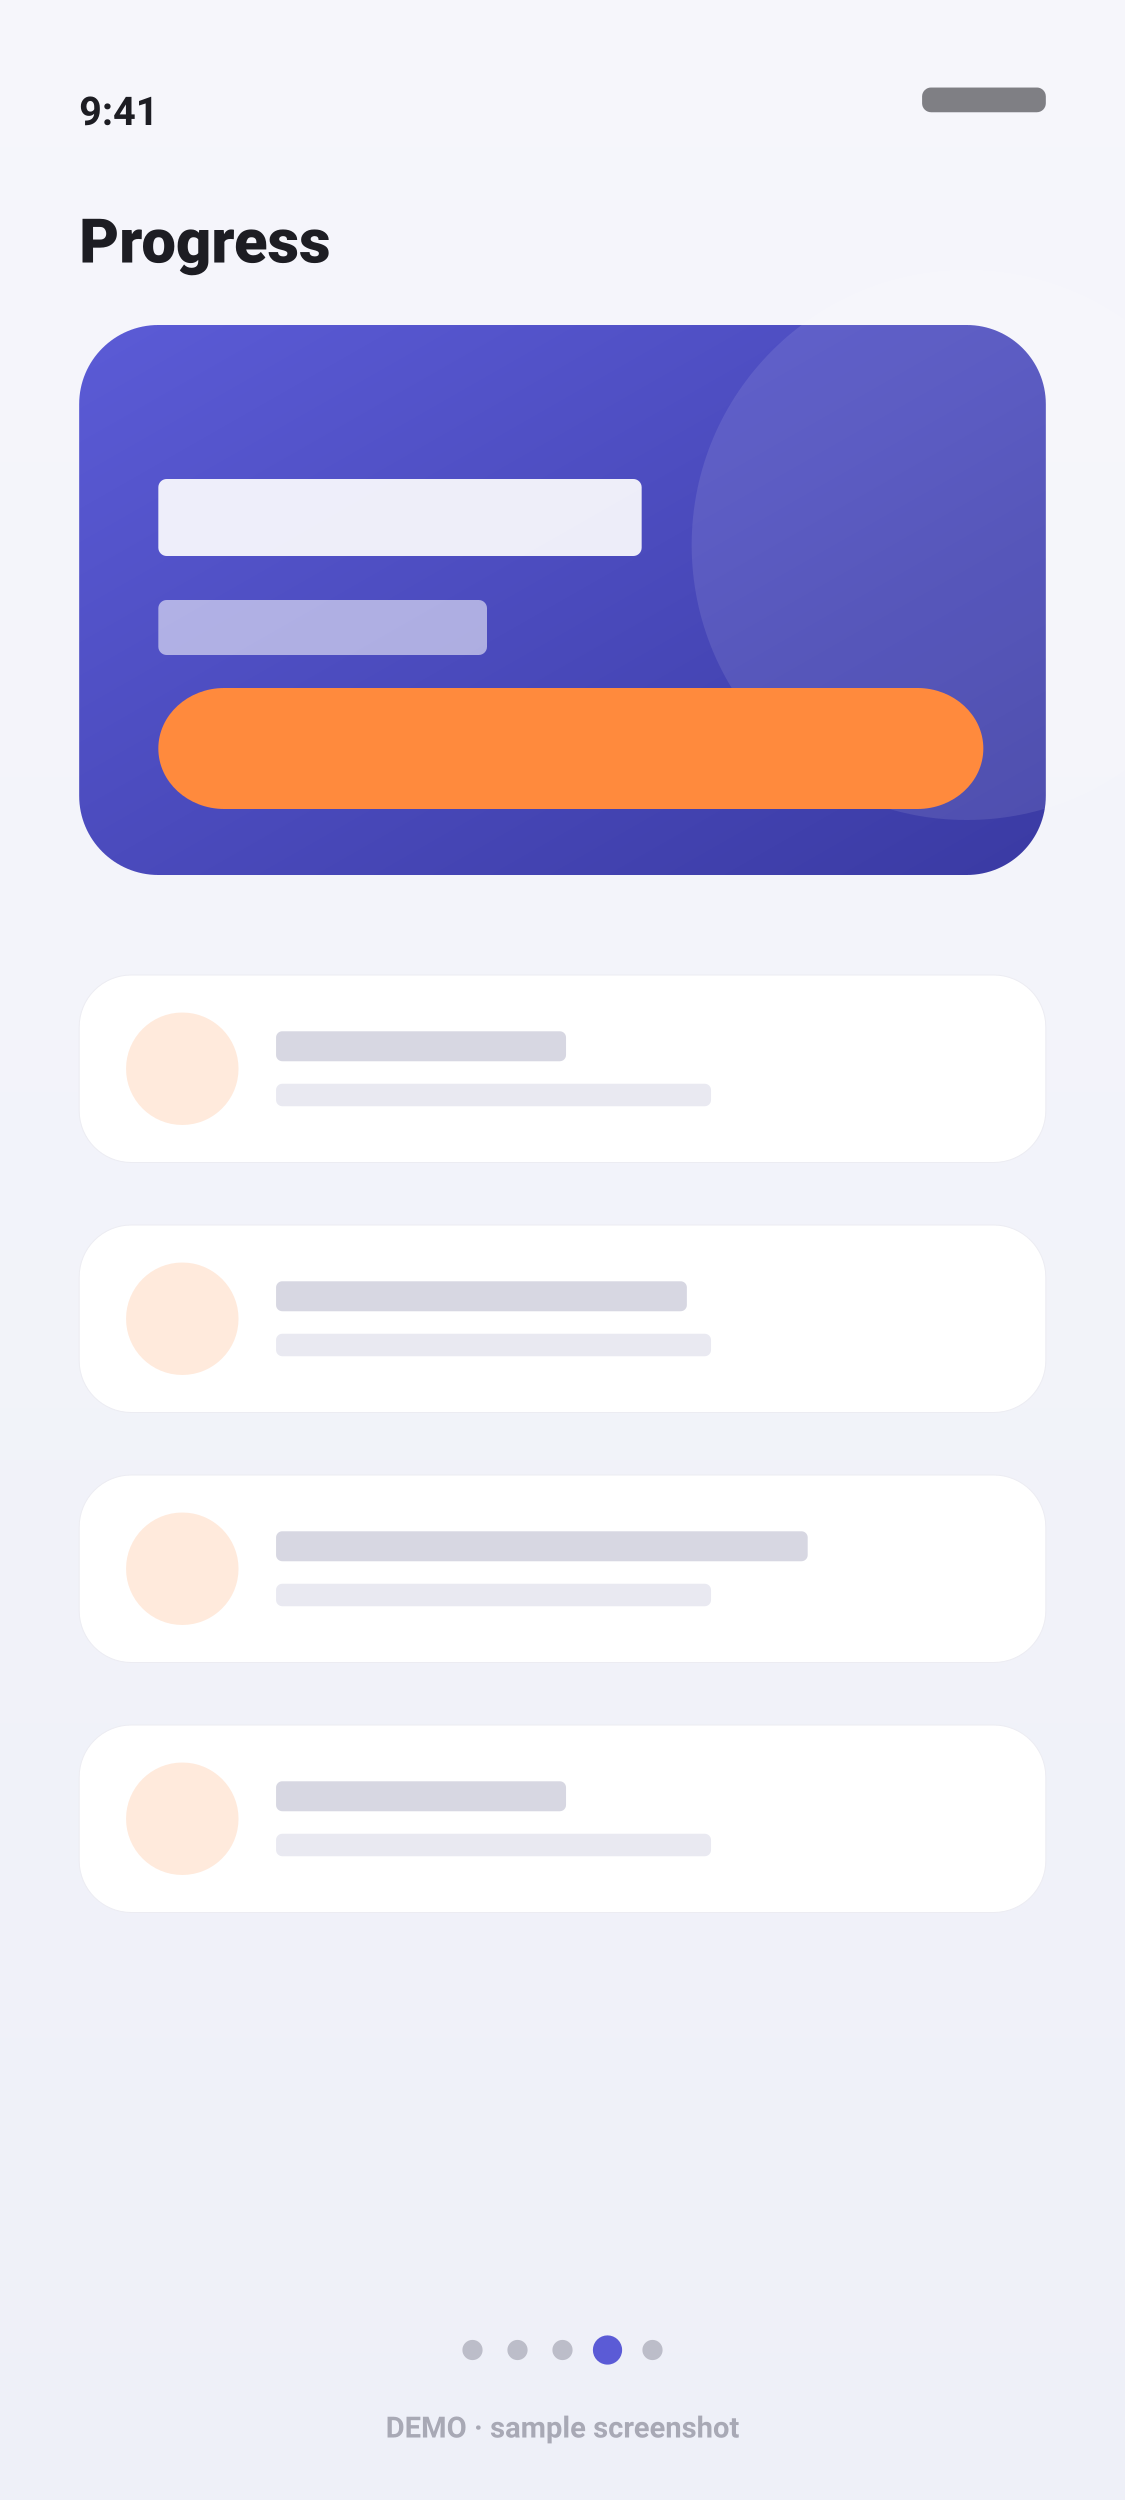
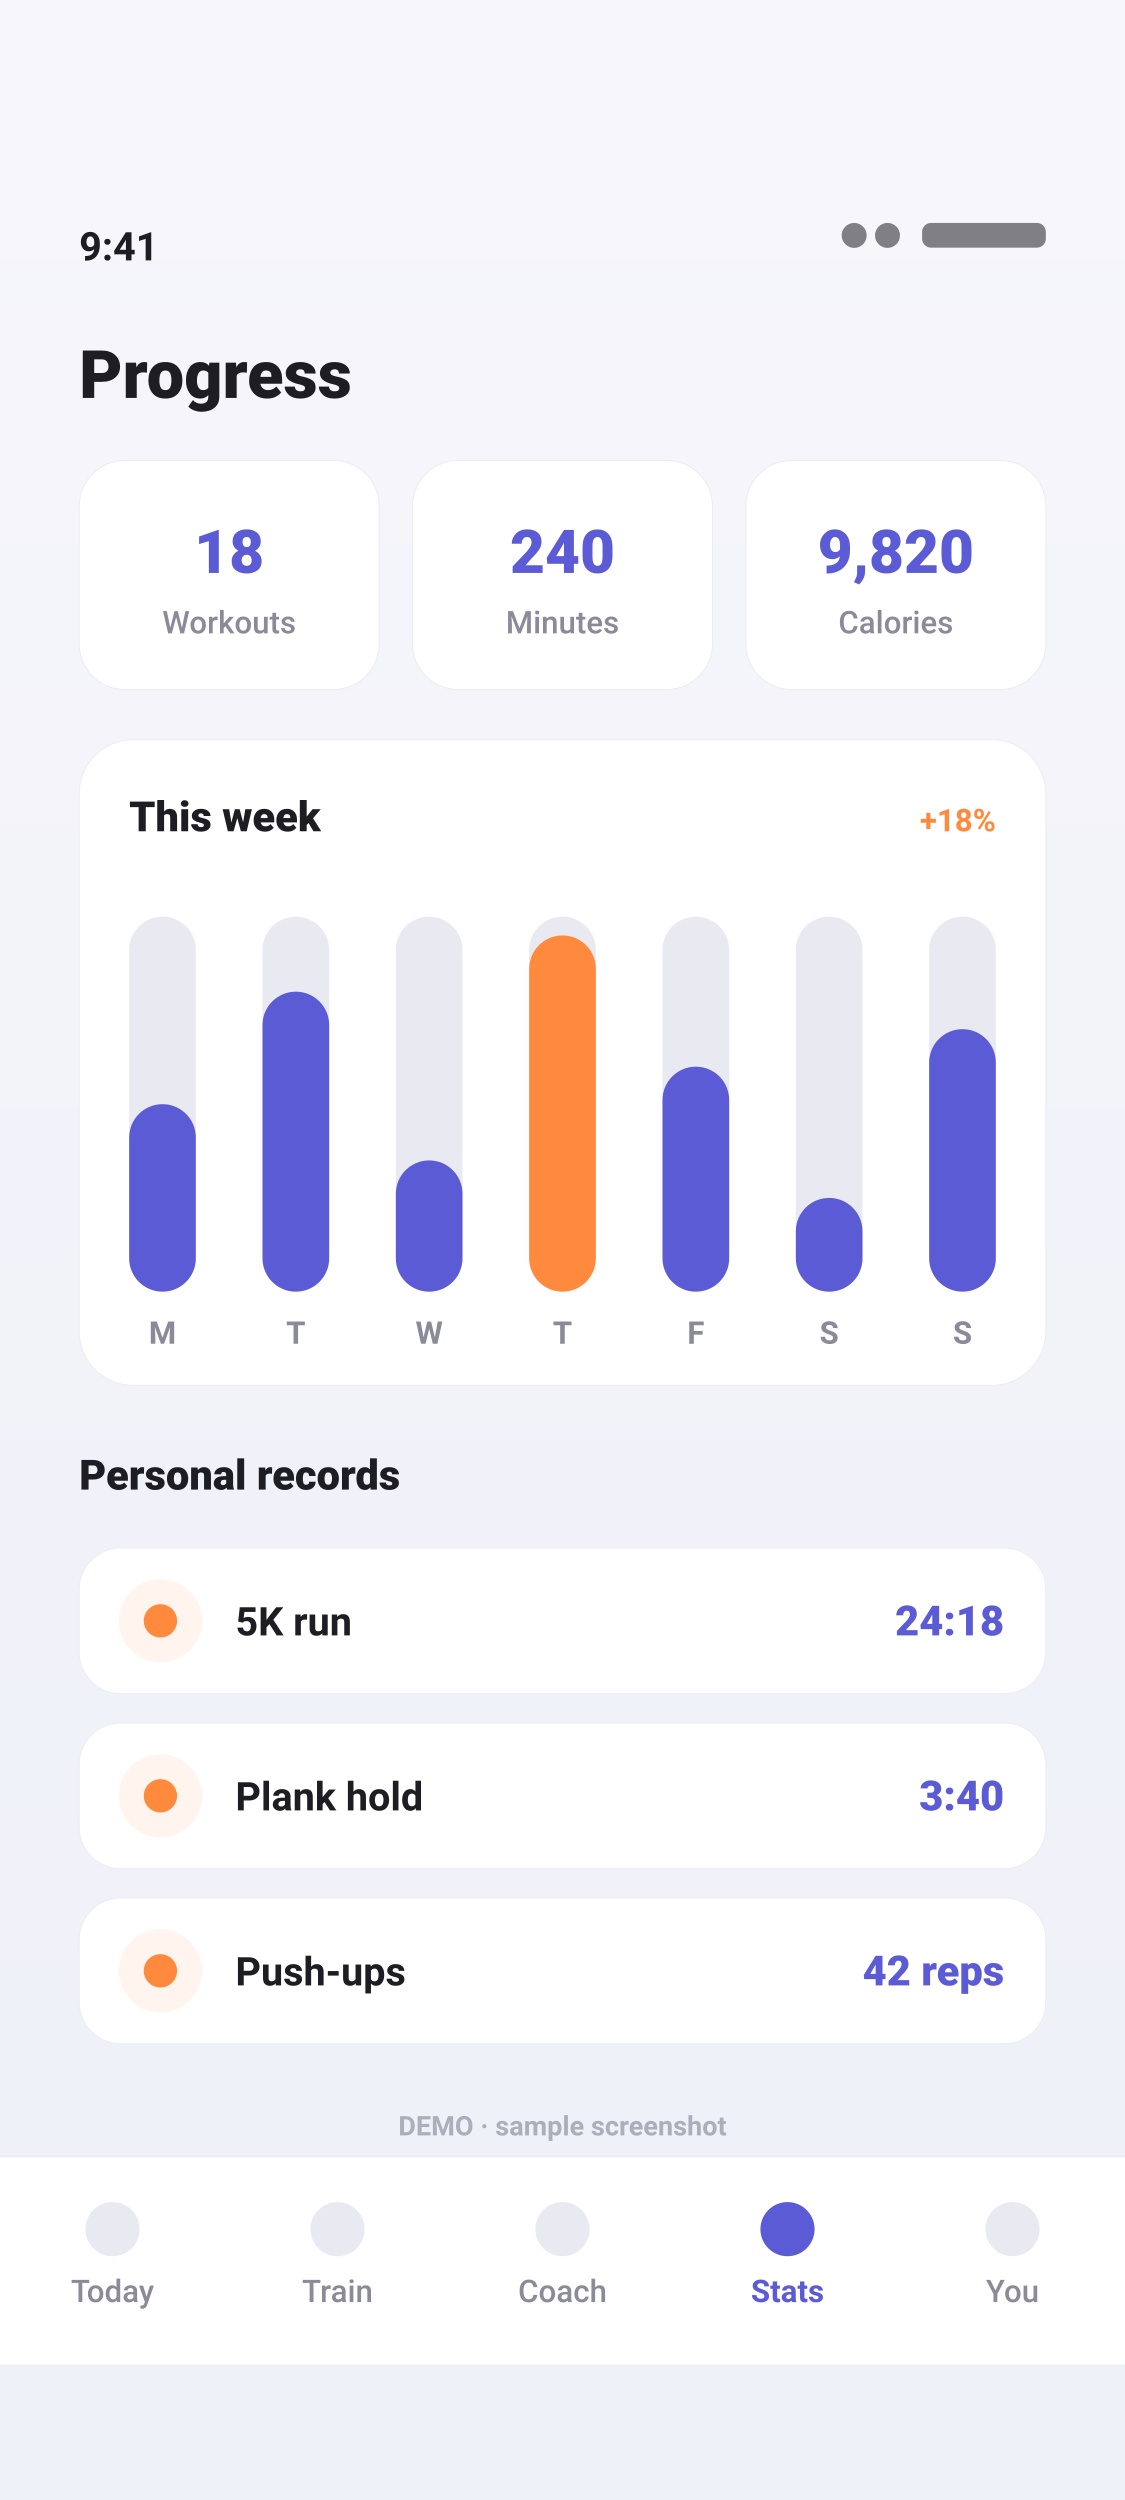
<svg xmlns="http://www.w3.org/2000/svg" viewBox="0 0 1080 2400" width="1080" height="2400" role="img" aria-label="Progress">
  <defs>
    <linearGradient id="bg" x1="0" y1="0" x2="0" y2="1">
      <stop offset="0" stop-color="#f6f6fb" />
      <stop offset="1" stop-color="#eef0f8" />
    </linearGradient>
    <linearGradient id="hero" x1="0" y1="0" x2="1" y2="1">
      <stop offset="0" stop-color="#5b5bd6" />
      <stop offset="1" stop-color="#3a3aa3" />
    </linearGradient>
+     <linearGradient id="warm" x1="0" y1="0" x2="1" y2="1">
+       <stop offset="0" stop-color="#ff9d57" />
+       <stop offset="1" stop-color="#ff8a3d" />
+     </linearGradient>
  </defs>
  <rect width="1080" height="2400" fill="url(#bg)" />
-   <text x="76" y="120" font-family="-apple-system,Segoe UI,Roboto,sans-serif" font-size="38" font-weight="700" fill="#1d1d23">9:41</text>
-   <rect x="885.2" y="84" width="118.8" height="23.76" rx="8.64" fill="#1d1d23" opacity="0.55" />
-   <text x="76" y="252" font-family="-apple-system,Segoe UI,Roboto,sans-serif" font-size="59" font-weight="800" fill="#1d1d23">Progress</text>
-   <rect x="76" y="312" width="928" height="528" rx="76" fill="url(#hero)" />
-   <circle cx="928" cy="523.2" r="264" fill="#ffffff" opacity="0.10" />
-   <rect x="152" y="459.84" width="464" height="73.92" rx="8" fill="#ffffff" opacity="0.9" />
-   <rect x="152" y="576" width="315.52" height="52.8" rx="8" fill="#ffffff" opacity="0.55" />
-   <rect x="152" y="660.48" width="792" height="116.16" rx="63.36" fill="#ff8a3d" />
-   <rect x="76" y="936" width="928" height="180" rx="50" fill="#ffffff" stroke="#ececf2" />
-   <circle cx="175" cy="1026" r="54" fill="#ff8a3d" opacity="0.18" />
-   <rect x="265" y="990" width="278.4" height="28.8" rx="6" fill="#d7d7e2" />
-   <rect x="265" y="1040.4" width="417.6" height="21.6" rx="6" fill="#e9e9f1" />
-   <rect x="76" y="1176" width="928" height="180" rx="50" fill="#ffffff" stroke="#ececf2" />
-   <circle cx="175" cy="1266" r="54" fill="#ff8a3d" opacity="0.18" />
-   <rect x="265" y="1230" width="394.4" height="28.8" rx="6" fill="#d7d7e2" />
-   <rect x="265" y="1280.4" width="417.6" height="21.6" rx="6" fill="#e9e9f1" />
-   <rect x="76" y="1416" width="928" height="180" rx="50" fill="#ffffff" stroke="#ececf2" />
-   <circle cx="175" cy="1506" r="54" fill="#ff8a3d" opacity="0.18" />
-   <rect x="265" y="1470" width="510.4" height="28.8" rx="6" fill="#d7d7e2" />
-   <rect x="265" y="1520.4" width="417.6" height="21.6" rx="6" fill="#e9e9f1" />
-   <rect x="76" y="1656" width="928" height="180" rx="50" fill="#ffffff" stroke="#ececf2" />
-   <circle cx="175" cy="1746" r="54" fill="#ff8a3d" opacity="0.18" />
-   <rect x="265" y="1710" width="278.4" height="28.8" rx="6" fill="#d7d7e2" />
-   <rect x="265" y="1760.4" width="417.6" height="21.6" rx="6" fill="#e9e9f1" />
-   <g>
-     <circle cx="453.6" cy="2256" r="9.72" fill="#8a8a99" opacity="0.5" />
-     <circle cx="496.8" cy="2256" r="9.72" fill="#8a8a99" opacity="0.5" />
-     <circle cx="540" cy="2256" r="9.72" fill="#8a8a99" opacity="0.5" />
-     <circle cx="583.2" cy="2256" r="14.04" fill="#5b5bd6" opacity="1" />
-     <circle cx="626.4" cy="2256" r="9.72" fill="#8a8a99" opacity="0.5" />
+   <g transform="translate(0.00 130.00) scale(1)">
+     <rect width="1080" height="2140" fill="url(#bg)" />
+     <text x="76" y="120" font-family="-apple-system,Segoe UI,Roboto,sans-serif" font-size="38" font-weight="700" fill="#1d1d23">9:41</text>
+     <rect x="885.2" y="84" width="118.8" height="23.76" rx="8.64" fill="#1d1d23" opacity="0.55" />
+     <circle cx="820" cy="96" r="12" fill="#1d1d23" opacity="0.55" />
+     <circle cx="852" cy="96" r="12" fill="#1d1d23" opacity="0.55" />
+     <text x="76" y="252" font-family="-apple-system,Segoe UI,Roboto,sans-serif" font-size="64" font-weight="800" fill="#1d1d23">Progress</text>
+     <rect x="76" y="312" width="288" height="220" rx="44" fill="#ffffff" stroke="#ececf2" />
+     <text x="220" y="420" font-family="-apple-system,Segoe UI,Roboto,sans-serif" font-size="58" font-weight="800" fill="#5b5bd6" text-anchor="middle">18</text>
+     <text x="220" y="478" font-family="-apple-system,Segoe UI,Roboto,sans-serif" font-size="30" font-weight="500" fill="#8a8a99" text-anchor="middle">Workouts</text>
+     <rect x="396" y="312" width="288" height="220" rx="44" fill="#ffffff" stroke="#ececf2" />
+     <text x="540" y="420" font-family="-apple-system,Segoe UI,Roboto,sans-serif" font-size="58" font-weight="800" fill="#5b5bd6" text-anchor="middle">240</text>
+     <text x="540" y="478" font-family="-apple-system,Segoe UI,Roboto,sans-serif" font-size="30" font-weight="500" fill="#8a8a99" text-anchor="middle">Minutes</text>
+     <rect x="716" y="312" width="288" height="220" rx="44" fill="#ffffff" stroke="#ececf2" />
+     <text x="860" y="420" font-family="-apple-system,Segoe UI,Roboto,sans-serif" font-size="58" font-weight="800" fill="#5b5bd6" text-anchor="middle">9,820</text>
+     <text x="860" y="478" font-family="-apple-system,Segoe UI,Roboto,sans-serif" font-size="30" font-weight="500" fill="#8a8a99" text-anchor="middle">Calories</text>
+     <rect x="76" y="580" width="928" height="620" rx="52" fill="#ffffff" stroke="#ececf2" />
+     <text x="124" y="668" font-family="-apple-system,Segoe UI,Roboto,sans-serif" font-size="40" font-weight="800" fill="#1d1d23">This week</text>
+     <text x="956" y="668" font-family="-apple-system,Segoe UI,Roboto,sans-serif" font-size="30" font-weight="600" fill="#ff8a3d" text-anchor="end">+18%</text>
+     <rect x="124" y="750" width="64" height="360" rx="32" fill="#e9e9f1" />
+     <rect x="124" y="930" width="64" height="180" rx="32" fill="#5b5bd6" />
+     <text x="156" y="1160" font-family="-apple-system,Segoe UI,Roboto,sans-serif" font-size="30" font-weight="600" fill="#8a8a99" text-anchor="middle">M</text>
+     <rect x="252" y="750" width="64" height="360" rx="32" fill="#e9e9f1" />
+     <rect x="252" y="822" width="64" height="288" rx="32" fill="#5b5bd6" />
+     <text x="284" y="1160" font-family="-apple-system,Segoe UI,Roboto,sans-serif" font-size="30" font-weight="600" fill="#8a8a99" text-anchor="middle">T</text>
+     <rect x="380" y="750" width="64" height="360" rx="32" fill="#e9e9f1" />
+     <rect x="380" y="984" width="64" height="126" rx="32" fill="#5b5bd6" />
+     <text x="412" y="1160" font-family="-apple-system,Segoe UI,Roboto,sans-serif" font-size="30" font-weight="600" fill="#8a8a99" text-anchor="middle">W</text>
+     <rect x="508" y="750" width="64" height="360" rx="32" fill="#e9e9f1" />
+     <rect x="508" y="768" width="64" height="342" rx="32" fill="#ff8a3d" />
+     <text x="540" y="1160" font-family="-apple-system,Segoe UI,Roboto,sans-serif" font-size="30" font-weight="600" fill="#8a8a99" text-anchor="middle">T</text>
+     <rect x="636" y="750" width="64" height="360" rx="32" fill="#e9e9f1" />
+     <rect x="636" y="894" width="64" height="216" rx="32" fill="#5b5bd6" />
+     <text x="668" y="1160" font-family="-apple-system,Segoe UI,Roboto,sans-serif" font-size="30" font-weight="600" fill="#8a8a99" text-anchor="middle">F</text>
+     <rect x="764" y="750" width="64" height="360" rx="32" fill="#e9e9f1" />
+     <rect x="764" y="1020" width="64" height="90" rx="32" fill="#5b5bd6" />
+     <text x="796" y="1160" font-family="-apple-system,Segoe UI,Roboto,sans-serif" font-size="30" font-weight="600" fill="#8a8a99" text-anchor="middle">S</text>
+     <rect x="892" y="750" width="64" height="360" rx="32" fill="#e9e9f1" />
+     <rect x="892" y="858" width="64" height="252" rx="32" fill="#5b5bd6" />
+     <text x="924" y="1160" font-family="-apple-system,Segoe UI,Roboto,sans-serif" font-size="30" font-weight="600" fill="#8a8a99" text-anchor="middle">S</text>
+     <text x="76" y="1300" font-family="-apple-system,Segoe UI,Roboto,sans-serif" font-size="40" font-weight="800" fill="#1d1d23">Personal records</text>
+     <rect x="76" y="1356" width="928" height="140" rx="40" fill="#ffffff" stroke="#ececf2" />
+     <circle cx="154" cy="1426" r="40" fill="#fff5ee" />
+     <circle cx="154" cy="1426" r="16" fill="#ff8a3d" />
+     <text x="226" y="1440" font-family="-apple-system,Segoe UI,Roboto,sans-serif" font-size="38" font-weight="600" fill="#1d1d23">5K run</text>
+     <text x="964" y="1440" font-family="-apple-system,Segoe UI,Roboto,sans-serif" font-size="40" font-weight="800" fill="#5b5bd6" text-anchor="end">24:18</text>
+     <rect x="76" y="1524" width="928" height="140" rx="40" fill="#ffffff" stroke="#ececf2" />
+     <circle cx="154" cy="1594" r="40" fill="#fff5ee" />
+     <circle cx="154" cy="1594" r="16" fill="#ff8a3d" />
+     <text x="226" y="1608" font-family="-apple-system,Segoe UI,Roboto,sans-serif" font-size="38" font-weight="600" fill="#1d1d23">Plank hold</text>
+     <text x="964" y="1608" font-family="-apple-system,Segoe UI,Roboto,sans-serif" font-size="40" font-weight="800" fill="#5b5bd6" text-anchor="end">3:40</text>
+     <rect x="76" y="1692" width="928" height="140" rx="40" fill="#ffffff" stroke="#ececf2" />
+     <circle cx="154" cy="1762" r="40" fill="#fff5ee" />
+     <circle cx="154" cy="1762" r="16" fill="#ff8a3d" />
+     <text x="226" y="1776" font-family="-apple-system,Segoe UI,Roboto,sans-serif" font-size="38" font-weight="600" fill="#1d1d23">Push-ups</text>
+     <text x="964" y="1776" font-family="-apple-system,Segoe UI,Roboto,sans-serif" font-size="40" font-weight="800" fill="#5b5bd6" text-anchor="end">42 reps</text>
+     <text x="540" y="1920" font-family="-apple-system,Segoe UI,Roboto,sans-serif" font-size="26" font-weight="700" fill="#8a8a99" text-anchor="middle" opacity="0.65">DEMO · sample screenshot</text>
+     <rect x="0" y="1940" width="1080" height="200" rx="0" fill="#ffffff" />
+     <line x1="0" y1="1940" x2="1080" y2="1940" stroke="#ececf2" stroke-width="2" />
+     <circle cx="108" cy="2010" r="26" fill="#e9e9f1" />
+     <text x="108" y="2080" font-family="-apple-system,Segoe UI,Roboto,sans-serif" font-size="30" font-weight="500" fill="#8a8a99" text-anchor="middle">Today</text>
+     <circle cx="324" cy="2010" r="26" fill="#e9e9f1" />
+     <text x="324" y="2080" font-family="-apple-system,Segoe UI,Roboto,sans-serif" font-size="30" font-weight="500" fill="#8a8a99" text-anchor="middle">Train</text>
+     <circle cx="540" cy="2010" r="26" fill="#e9e9f1" />
+     <text x="540" y="2080" font-family="-apple-system,Segoe UI,Roboto,sans-serif" font-size="30" font-weight="500" fill="#8a8a99" text-anchor="middle">Coach</text>
+     <circle cx="756" cy="2010" r="26" fill="#5b5bd6" />
+     <text x="756" y="2080" font-family="-apple-system,Segoe UI,Roboto,sans-serif" font-size="30" font-weight="700" fill="#5b5bd6" text-anchor="middle">Stats</text>
+     <circle cx="972" cy="2010" r="26" fill="#e9e9f1" />
+     <text x="972" y="2080" font-family="-apple-system,Segoe UI,Roboto,sans-serif" font-size="30" font-weight="500" fill="#8a8a99" text-anchor="middle">You</text>
  </g>
-   <text x="540" y="2340" text-anchor="middle" font-family="-apple-system,Segoe UI,Roboto,sans-serif" font-size="28" font-weight="700" fill="#8a8a99" opacity="0.7">DEMO · sample screenshot</text>
</svg>
